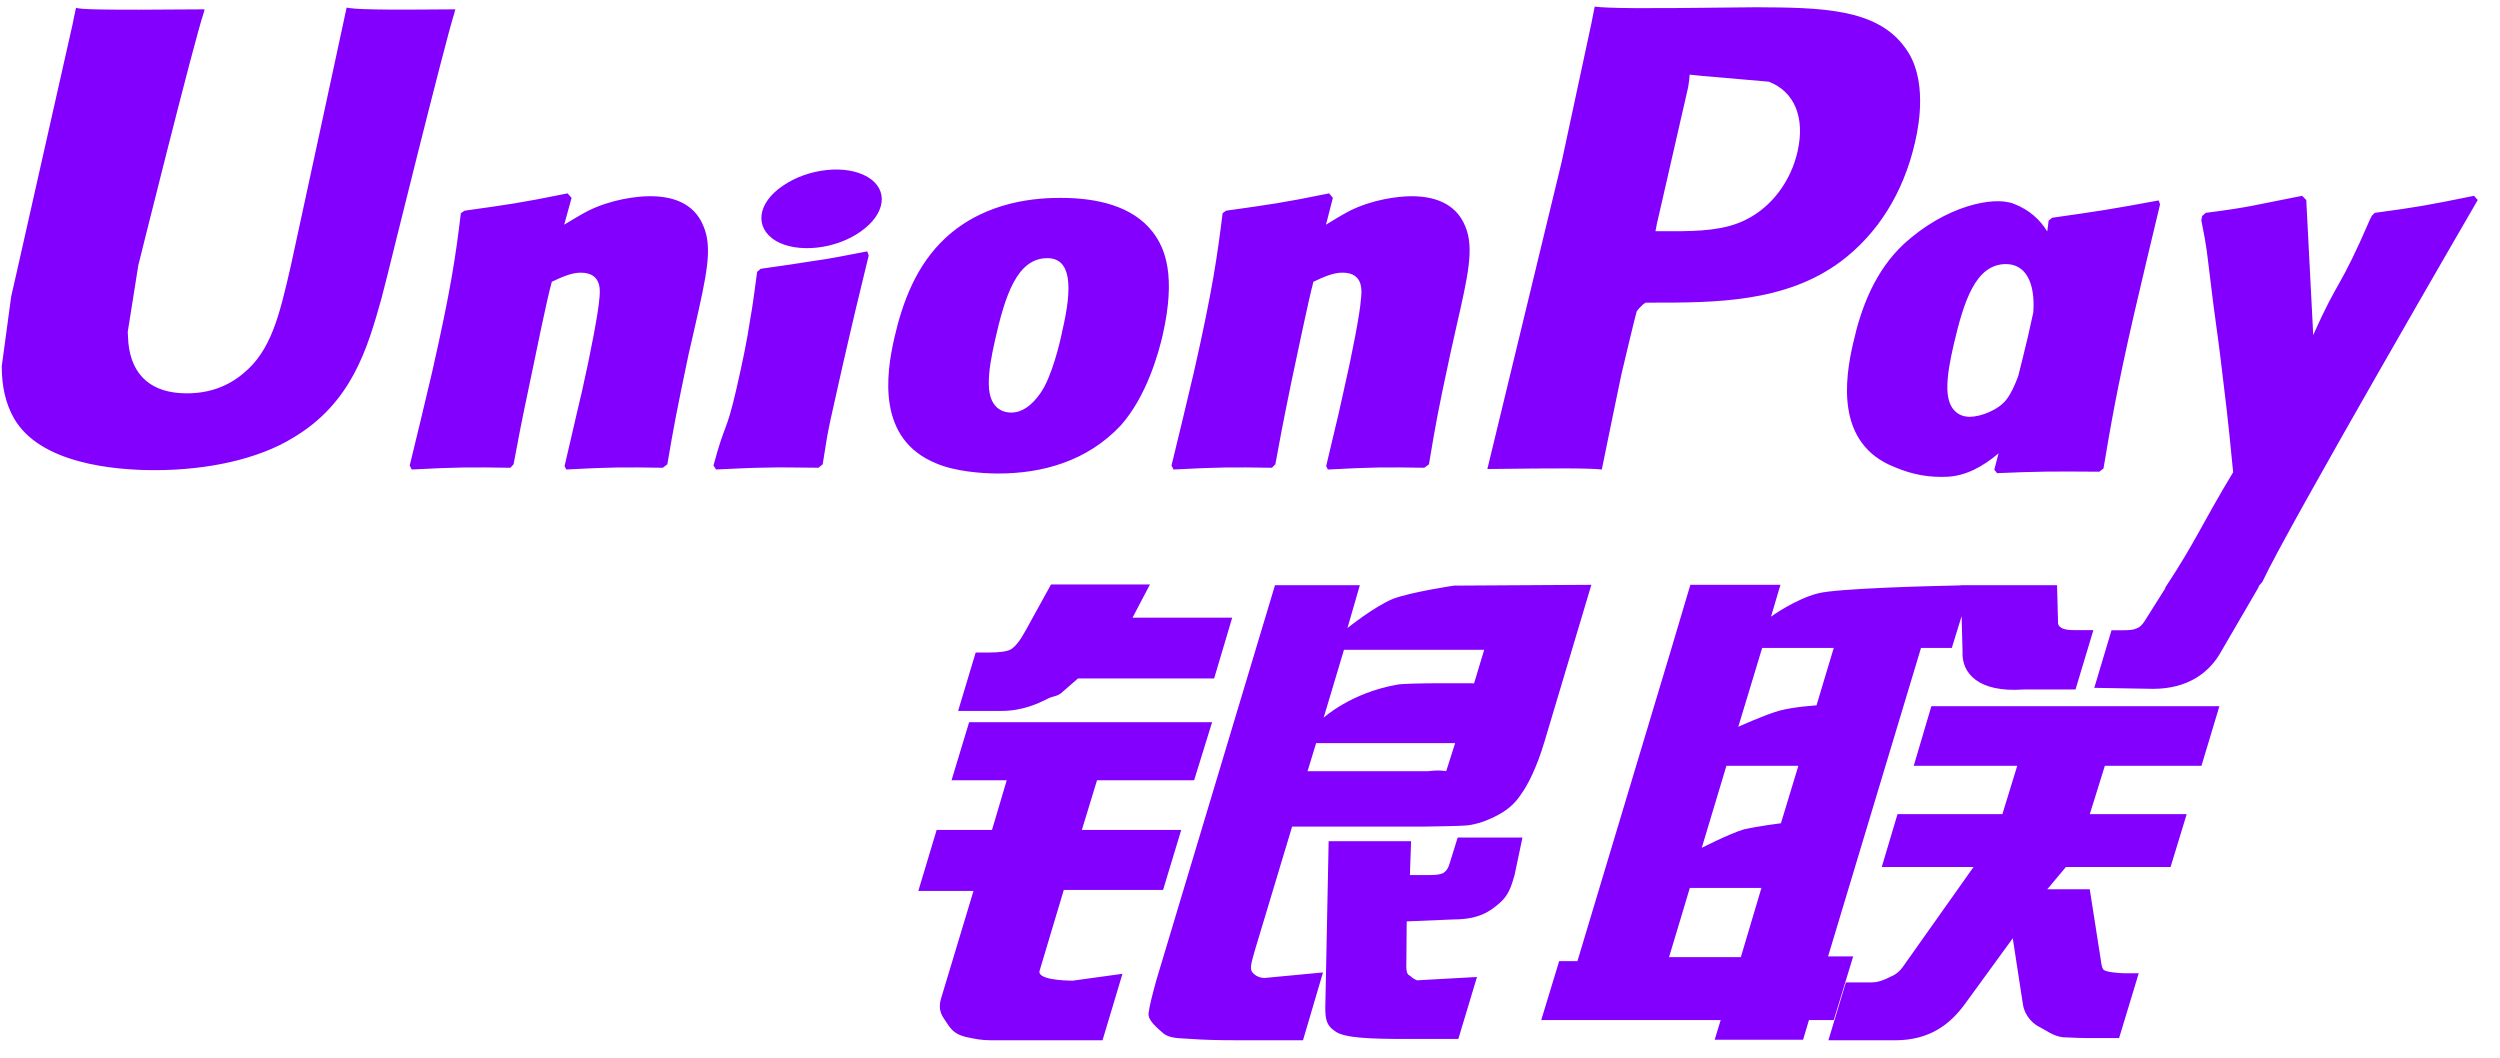
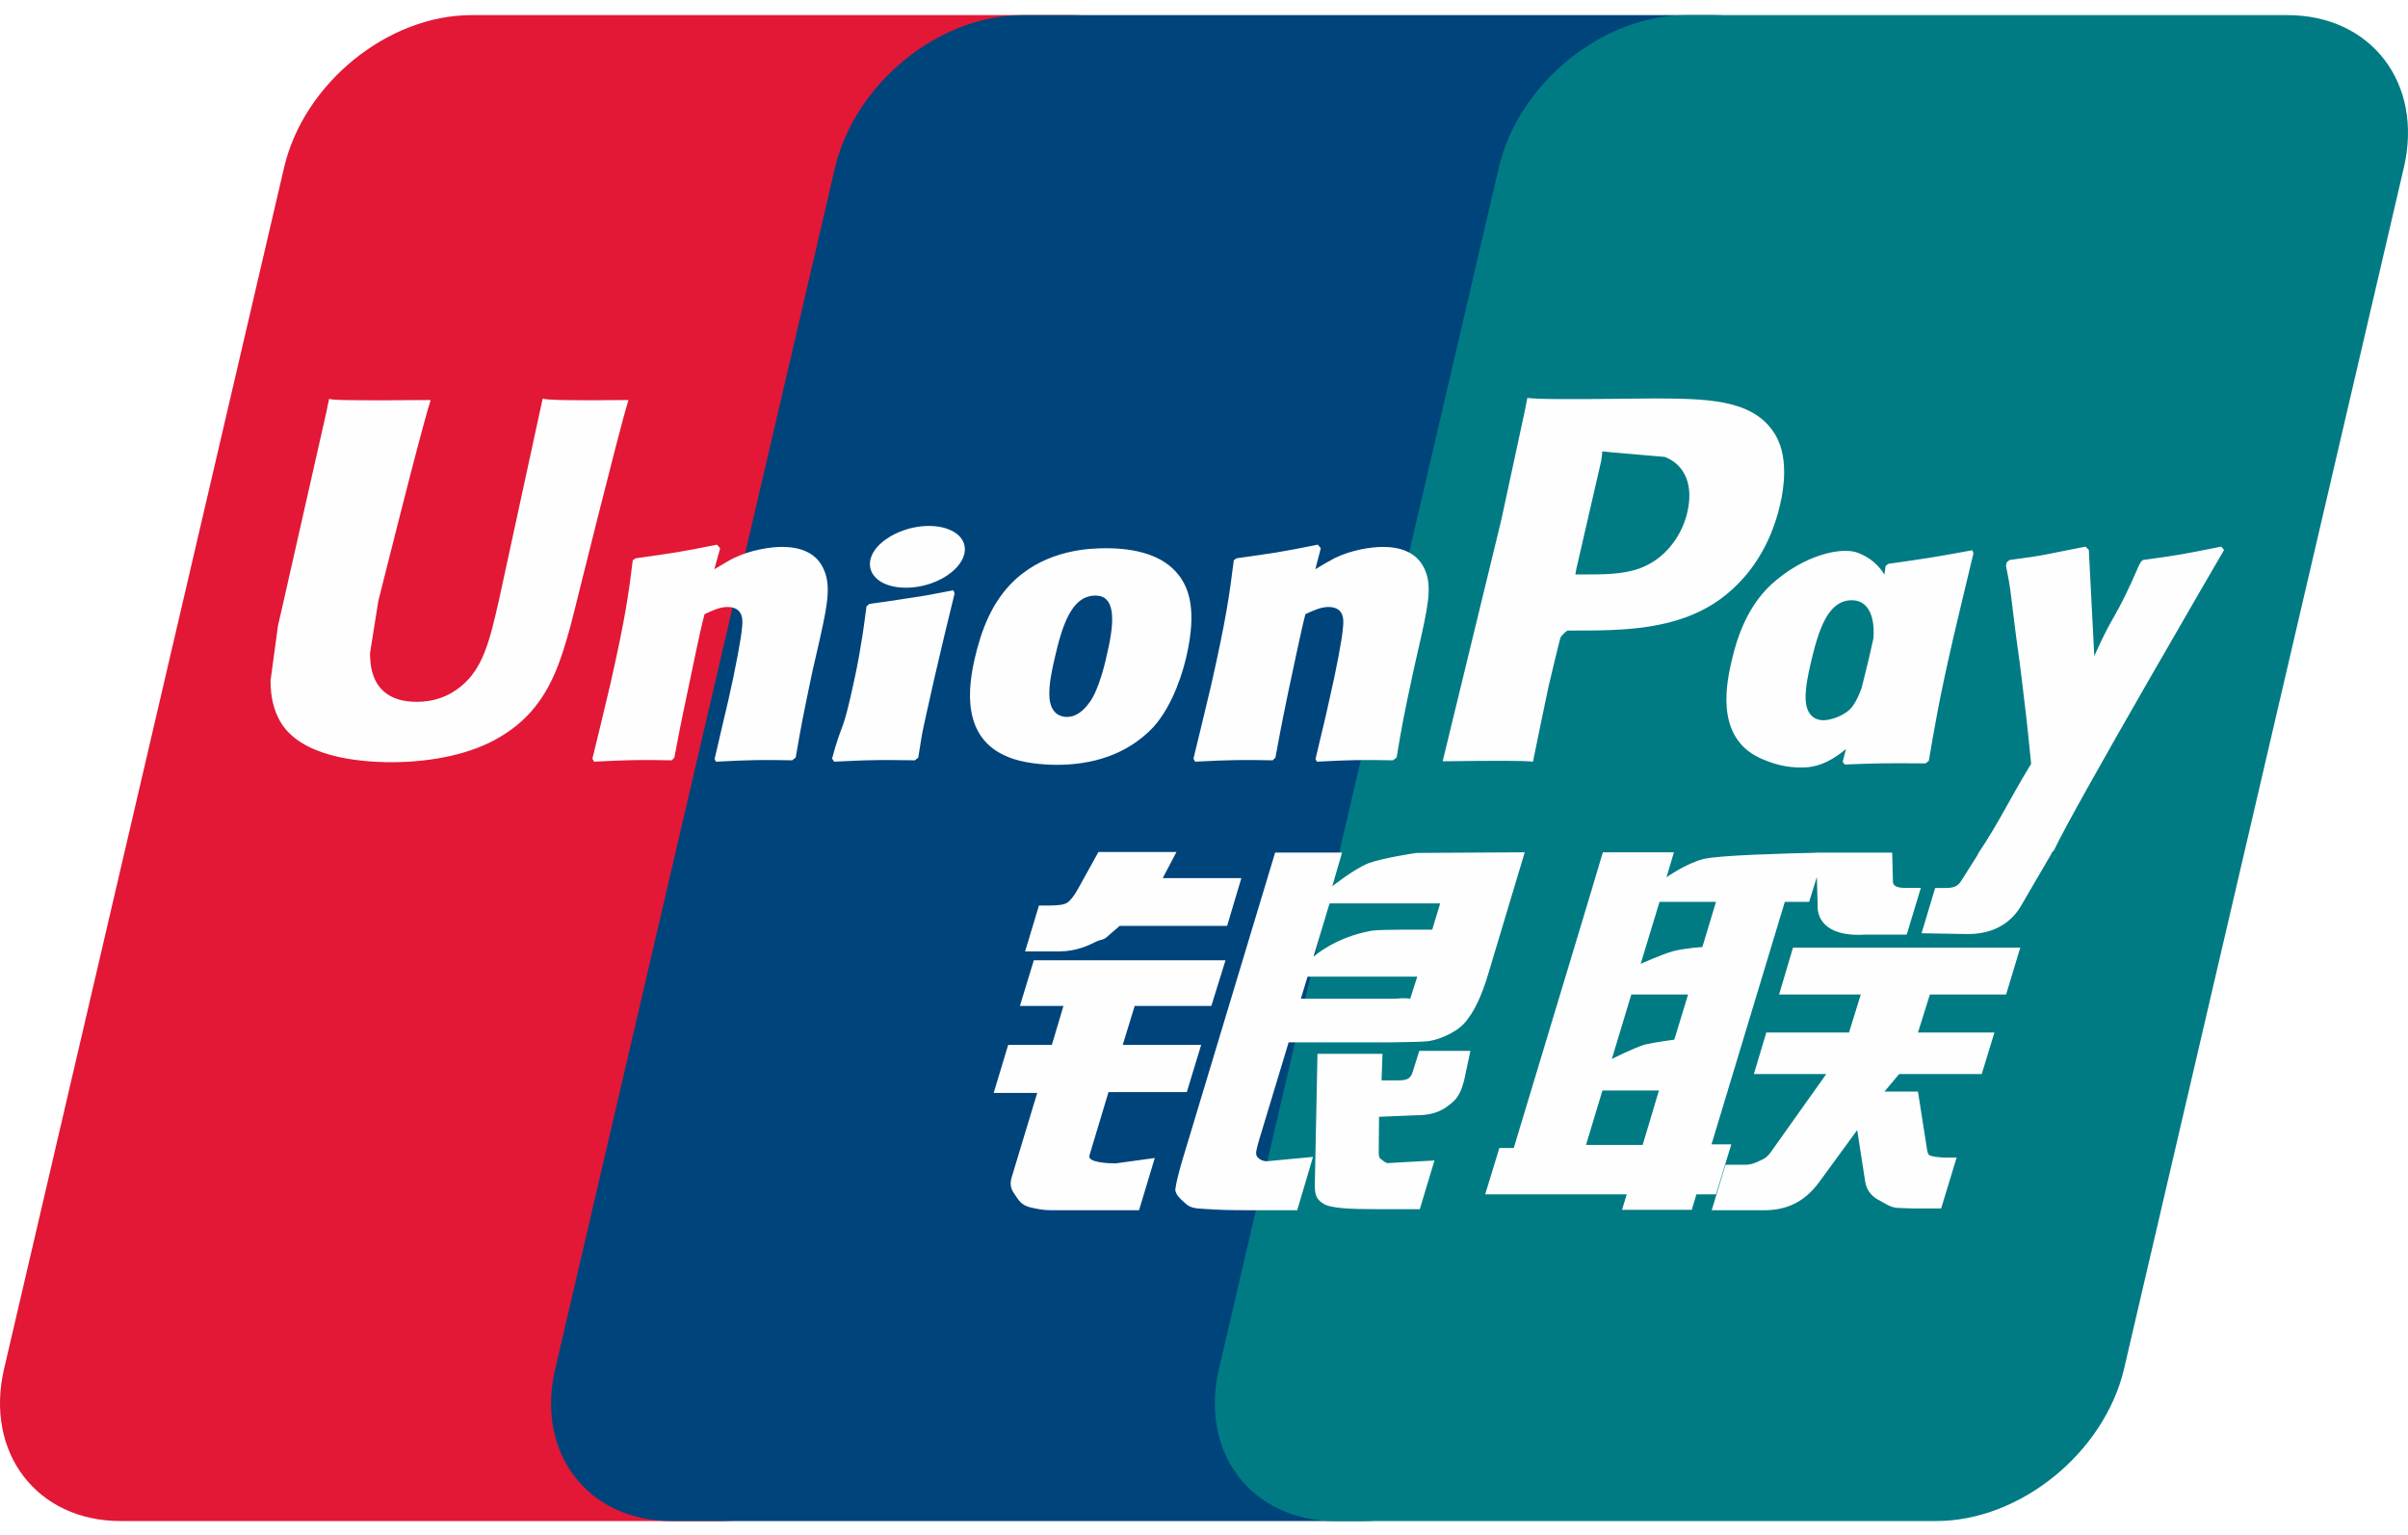
- <svg xmlns="http://www.w3.org/2000/svg" width="104" height="44" viewBox="0 0 104 44" fill="none">
-   <path id="Vector" d="M18.948 0.388C15.69 0.421 14.727 0.388 14.42 0.315C14.301 0.878 12.102 11.061 12.096 11.069C11.623 13.129 11.278 14.598 10.108 15.546C9.444 16.097 8.668 16.363 7.769 16.363C6.324 16.363 5.482 15.643 5.341 14.277L5.314 13.808C5.314 13.808 5.754 11.048 5.754 11.033C5.754 11.033 8.062 1.754 8.475 0.527C8.497 0.458 8.503 0.421 8.508 0.388C4.016 0.428 3.22 0.388 3.165 0.315C3.135 0.415 3.024 0.99 3.024 0.99L0.667 11.449L0.465 12.336L0.073 15.237C0.073 16.097 0.242 16.8 0.577 17.394C1.65 19.277 4.713 19.559 6.445 19.559C8.677 19.559 10.772 19.083 12.187 18.214C14.643 16.757 15.286 14.48 15.858 12.456L16.124 11.418C16.124 11.418 18.502 1.781 18.906 0.527C18.921 0.458 18.927 0.421 18.948 0.388ZM27.037 8.162C26.464 8.162 25.417 8.302 24.476 8.765C24.135 8.941 23.812 9.144 23.471 9.346L23.778 8.232L23.61 8.044C21.615 8.45 21.168 8.504 19.326 8.765L19.172 8.868C18.957 10.648 18.767 11.988 17.974 15.488C17.67 16.783 17.36 18.076 17.044 19.368L17.128 19.531C19.017 19.432 19.59 19.432 21.232 19.459L21.365 19.314C21.573 18.242 21.6 17.99 22.062 15.818C22.279 14.789 22.732 12.527 22.955 11.721C23.365 11.53 23.77 11.343 24.156 11.343C25.076 11.343 24.964 12.148 24.929 12.469C24.889 13.008 24.554 14.768 24.21 16.279L23.981 17.254C23.821 17.975 23.646 18.675 23.486 19.389L23.555 19.531C25.417 19.432 25.985 19.432 27.574 19.459L27.761 19.314C28.048 17.639 28.132 17.191 28.642 14.752L28.899 13.632C29.397 11.439 29.647 10.328 29.27 9.422C28.872 8.407 27.915 8.162 27.037 8.162ZM36.074 10.458C35.084 10.649 34.453 10.775 33.826 10.858C33.205 10.958 32.598 11.049 31.642 11.182L31.566 11.251L31.497 11.306C31.397 12.021 31.328 12.639 31.195 13.366C31.084 14.117 30.911 14.97 30.631 16.197C30.414 17.136 30.302 17.463 30.178 17.793C30.058 18.123 29.925 18.445 29.681 19.368L29.738 19.453L29.786 19.531C30.68 19.489 31.265 19.459 31.865 19.453C32.465 19.432 33.088 19.453 34.05 19.458L34.134 19.39L34.224 19.314C34.364 18.481 34.384 18.257 34.469 17.851C34.553 17.415 34.698 16.812 35.055 15.2C35.223 14.444 35.41 13.689 35.585 12.917C35.767 12.148 35.956 11.391 36.137 10.634L36.111 10.543L36.074 10.458ZM36.095 7.363C35.196 6.83 33.618 6.999 32.556 7.735C31.497 8.456 31.376 9.479 32.273 10.019C33.156 10.537 34.74 10.383 35.793 9.64C36.85 8.904 36.982 7.89 36.095 7.363ZM41.532 19.698C43.351 19.698 45.216 19.195 46.62 17.702C47.699 16.491 48.195 14.689 48.366 13.947C48.924 11.488 48.489 10.34 47.944 9.64C47.114 8.574 45.648 8.232 44.127 8.232C43.213 8.232 41.034 8.323 39.333 9.898C38.11 11.033 37.546 12.575 37.206 14.052C36.862 15.558 36.466 18.269 38.95 19.278C39.716 19.608 40.82 19.698 41.532 19.698ZM41.39 14.165C41.809 12.303 42.305 10.74 43.568 10.74C44.559 10.74 44.631 11.903 44.19 13.771C44.111 14.186 43.75 15.728 43.261 16.384C42.919 16.869 42.516 17.163 42.069 17.163C41.936 17.163 41.146 17.163 41.134 15.985C41.128 15.404 41.246 14.81 41.39 14.165ZM52.913 19.459L53.055 19.314C53.257 18.242 53.29 17.99 53.736 15.819C53.96 14.789 54.422 12.527 54.638 11.721C55.049 11.53 55.447 11.342 55.846 11.342C56.76 11.342 56.648 12.148 56.612 12.469C56.579 13.008 56.243 14.767 55.893 16.279L55.676 17.254C55.51 17.975 55.33 18.674 55.169 19.389L55.239 19.532C57.107 19.432 57.653 19.432 59.252 19.459L59.445 19.314C59.725 17.638 59.801 17.19 60.326 14.752L60.576 13.632C61.077 11.439 61.331 10.328 60.959 9.422C60.55 8.407 59.587 8.163 58.721 8.163C58.147 8.163 57.095 8.301 56.159 8.765C55.825 8.941 55.489 9.143 55.161 9.347L55.447 8.232L55.293 8.044C53.299 8.45 52.844 8.504 51.003 8.765L50.861 8.868C50.638 10.649 50.457 11.987 49.664 15.489C49.36 16.783 49.05 18.076 48.734 19.368L48.819 19.532C50.71 19.432 51.275 19.432 52.913 19.459ZM66.635 19.531C66.752 18.956 67.45 15.546 67.456 15.546C67.456 15.546 68.05 13.044 68.086 12.954C68.086 12.954 68.273 12.693 68.46 12.59H68.735C71.329 12.59 74.259 12.59 76.555 10.894C78.118 9.731 79.186 8.014 79.663 5.927C79.786 5.415 79.877 4.807 79.877 4.198C79.877 3.399 79.718 2.608 79.256 1.99C78.085 0.345 75.753 0.315 73.061 0.302L71.734 0.315C68.289 0.358 66.907 0.345 66.339 0.276C66.291 0.527 66.201 0.976 66.201 0.976C66.201 0.976 64.967 6.718 64.967 6.727L61.874 19.511C64.882 19.474 66.116 19.474 66.635 19.531ZM68.922 9.331C68.922 9.331 70.234 3.601 70.228 3.623L70.271 3.328L70.289 3.105L70.814 3.159C70.814 3.159 73.52 3.392 73.583 3.398C74.651 3.813 75.092 4.882 74.784 6.278C74.504 7.554 73.68 8.626 72.621 9.144C71.749 9.583 70.68 9.619 69.58 9.619H68.868L68.922 9.331ZM77.092 14.271C76.746 15.755 76.347 18.466 78.818 19.432C79.606 19.768 80.312 19.868 81.029 19.832C81.787 19.791 82.489 19.409 83.14 18.86L82.963 19.538L83.076 19.683C84.853 19.608 85.404 19.608 87.33 19.623L87.505 19.489C87.785 17.83 88.051 16.219 88.782 13.044C89.137 11.524 89.493 10.018 89.858 8.504L89.801 8.338C87.813 8.707 87.282 8.787 85.369 9.058L85.224 9.177C85.204 9.332 85.184 9.48 85.165 9.628C84.868 9.146 84.437 8.734 83.772 8.477C82.922 8.141 80.924 8.574 79.208 10.143C78.001 11.264 77.421 12.799 77.092 14.271ZM81.268 14.362C81.694 12.533 82.182 10.986 83.449 10.986C84.25 10.986 84.672 11.727 84.586 12.992C84.513 13.335 84.436 13.676 84.358 14.017C84.231 14.56 84.094 15.099 83.96 15.639C83.824 16.008 83.665 16.356 83.492 16.588C83.166 17.052 82.391 17.339 81.944 17.339C81.817 17.339 81.035 17.339 81.009 16.182C81.002 15.606 81.121 15.013 81.268 14.362ZM103.073 8.322L102.919 8.146C100.952 8.546 100.596 8.61 98.789 8.855L98.656 8.988C98.65 9.01 98.644 9.043 98.635 9.073L98.629 9.043C97.283 12.159 97.323 11.487 96.228 13.94C96.221 13.828 96.221 13.759 96.215 13.64L95.941 8.322L95.769 8.146C93.708 8.546 93.659 8.61 91.756 8.855L91.608 8.988C91.587 9.052 91.587 9.122 91.574 9.197L91.587 9.225C91.825 10.445 91.768 10.172 92.006 12.099C92.118 13.044 92.266 13.994 92.377 14.928C92.565 16.49 92.67 17.259 92.899 19.644C91.614 21.772 91.31 22.578 90.072 24.447L90.081 24.465L89.209 25.849C89.11 25.994 89.02 26.094 88.893 26.137C88.754 26.206 88.573 26.218 88.322 26.218H87.839L87.122 28.614L89.584 28.656C91.028 28.65 91.937 27.972 92.425 27.06L93.974 24.398H93.949L94.112 24.21C95.153 21.96 103.073 8.322 103.073 8.322ZM77.092 39.787H76.048L79.914 26.954H81.195L81.603 25.633L81.642 27.102C81.594 28.011 82.306 28.817 84.177 28.683H86.341L87.085 26.213H86.271C85.803 26.213 85.585 26.094 85.613 25.84L85.573 24.344H81.567V24.352C80.272 24.379 76.403 24.476 75.62 24.686C74.673 24.93 73.674 25.652 73.674 25.652L74.067 24.328H70.319L69.538 26.954L65.621 39.983H64.861L64.115 42.436H71.58L71.33 43.254H75.008L75.252 42.436H76.284L77.092 39.787ZM74.03 29.562C73.43 29.728 72.313 30.234 72.313 30.234L73.306 26.954H76.284L75.566 29.344C75.566 29.344 74.645 29.398 74.03 29.562M74.087 34.247C74.087 34.247 73.152 34.365 72.537 34.504C71.931 34.689 70.793 35.27 70.793 35.27L71.819 31.857H74.812L74.087 34.247ZM72.419 39.817H69.432L70.298 36.937H73.276L72.419 39.817ZM79.612 31.857H83.917L83.299 33.869H78.936L78.281 36.067H82.099L79.208 40.152C79.006 40.453 78.825 40.559 78.623 40.643C78.421 40.746 78.155 40.868 77.848 40.868H76.788L76.061 43.276H78.831C80.27 43.276 81.121 42.618 81.749 41.755L83.731 39.032L84.156 41.797C84.247 42.315 84.617 42.618 84.868 42.736C85.145 42.876 85.432 43.115 85.837 43.151C86.271 43.169 86.585 43.184 86.793 43.184H88.154L88.971 40.489H88.435C88.127 40.489 87.596 40.437 87.506 40.34C87.415 40.222 87.415 40.041 87.367 39.765L86.934 36.994H85.166L85.942 36.067H90.296L90.966 33.869H86.935L87.562 31.857H91.581L92.327 29.377H80.345L79.612 31.857ZM43.249 40.377L44.254 37.021H48.384L49.139 34.526H45.005L45.636 32.46H49.675L50.424 30.043H40.316L39.584 32.46H41.88L41.267 34.525H38.965L38.202 37.064H40.497L39.158 41.504C38.977 42.091 39.243 42.315 39.411 42.588C39.584 42.854 39.758 43.03 40.15 43.13C40.555 43.221 40.833 43.275 41.209 43.275H45.865L46.695 40.51L44.631 40.795C44.233 40.795 43.129 40.747 43.249 40.377ZM43.723 24.313L42.676 26.212C42.453 26.627 42.251 26.884 42.069 27.003C41.909 27.102 41.592 27.145 41.134 27.145H40.588L39.858 29.574H41.671C42.544 29.574 43.213 29.253 43.533 29.092C43.877 28.908 43.967 29.013 44.233 28.756L44.845 28.223H50.508L51.26 25.694H47.114L47.838 24.313L43.723 24.313ZM52.084 40.426C51.987 40.286 52.057 40.04 52.204 39.529L53.752 34.386H59.259C60.061 34.374 60.64 34.365 61.018 34.338C61.422 34.295 61.862 34.15 62.342 33.89C62.837 33.617 63.09 33.329 63.304 32.999C63.543 32.67 63.926 31.948 64.255 30.836L66.201 24.328L60.487 24.362C60.487 24.362 58.727 24.622 57.952 24.91C57.171 25.231 56.054 26.127 56.054 26.127L56.57 24.343H53.04L48.098 40.795C47.923 41.433 47.805 41.897 47.778 42.176C47.769 42.475 48.155 42.773 48.406 42.997C48.701 43.221 49.139 43.184 49.558 43.221C49.999 43.254 50.626 43.275 51.492 43.275H54.205L55.037 40.453L52.609 40.683C52.349 40.683 52.162 40.543 52.084 40.426ZM54.751 30.913H60.534L60.166 32.069C60.115 32.096 59.992 32.012 59.403 32.082H54.394L54.751 30.913ZM55.909 27.032H61.742L61.322 28.426C61.322 28.426 58.574 28.399 58.133 28.48C56.196 28.817 55.064 29.856 55.064 29.856L55.909 27.032ZM60.297 35.943C60.248 36.116 60.172 36.221 60.067 36.301C59.949 36.376 59.759 36.403 59.476 36.403H58.652L58.701 34.995H55.272L55.133 41.882C55.128 42.379 55.176 42.666 55.538 42.897C55.901 43.184 57.017 43.221 58.519 43.221H60.667L61.442 40.643L59.573 40.746L58.951 40.782C58.866 40.746 58.785 40.712 58.694 40.622C58.616 40.544 58.483 40.592 58.504 40.095L58.519 38.33L60.48 38.248C61.539 38.248 61.992 37.902 62.378 37.573C62.746 37.257 62.867 36.895 63.006 36.403L63.335 34.84H60.64L60.297 35.943Z" fill="#8300FF" />
+ <svg xmlns="http://www.w3.org/2000/svg" width="80" height="51" viewBox="0 0 80 51" fill="none">
+   <path d="M15.667 0.502H35.635C38.422 0.502 40.155 2.774 39.505 5.571L30.209 45.484C29.553 48.27 26.762 50.544 23.973 50.544H4.007C1.224 50.544 -0.514 48.27 0.136 45.484L9.437 5.571C10.087 2.774 12.876 0.502 15.667 0.502Z" fill="#E21836" />
+   <path d="M33.973 0.502H56.935C59.722 0.502 58.465 2.774 57.81 5.571L48.515 45.484C47.863 48.27 48.066 50.544 45.274 50.544H22.311C19.519 50.544 17.79 48.27 18.447 45.484L27.741 5.571C28.401 2.774 31.184 0.502 33.973 0.502Z" fill="#00447C" />
+   <path d="M56.025 0.502H75.992C78.784 0.502 80.517 2.774 79.862 5.571L70.567 45.484C69.911 48.27 67.118 50.544 64.327 50.544H44.369C41.576 50.544 39.844 48.27 40.498 45.484L49.794 5.571C50.445 2.774 53.232 0.502 56.025 0.502Z" fill="#007B84" />
+   <path d="M20.882 13.293C18.828 13.314 18.222 13.293 18.028 13.248C17.954 13.601 16.568 19.993 16.564 19.999C16.266 21.292 16.049 22.213 15.312 22.809C14.893 23.155 14.404 23.322 13.838 23.322C12.927 23.322 12.397 22.87 12.308 22.012L12.291 21.718C12.291 21.718 12.568 19.985 12.568 19.976C12.568 19.976 14.022 14.151 14.283 13.381C14.296 13.337 14.3 13.314 14.303 13.293C11.473 13.318 10.971 13.293 10.937 13.248C10.918 13.31 10.848 13.671 10.848 13.671L9.363 20.237L9.235 20.793L8.988 22.615C8.988 23.155 9.094 23.596 9.306 23.969C9.982 25.151 11.912 25.328 13.004 25.328C14.41 25.328 15.73 25.029 16.621 24.483C18.169 23.569 18.574 22.14 18.935 20.869L19.102 20.218C19.102 20.218 20.6 14.168 20.855 13.381C20.865 13.337 20.869 13.314 20.882 13.293ZM25.979 18.174C25.618 18.174 24.958 18.261 24.365 18.552C24.15 18.662 23.946 18.79 23.732 18.917L23.925 18.218L23.819 18.1C22.562 18.354 22.281 18.388 21.12 18.552L21.022 18.617C20.887 19.735 20.768 20.575 20.268 22.772C20.078 23.582 19.88 24.4 19.682 25.208L19.735 25.311C20.925 25.248 21.287 25.248 22.321 25.265L22.404 25.174C22.536 24.501 22.553 24.343 22.844 22.98C22.981 22.333 23.266 20.913 23.407 20.408C23.665 20.288 23.92 20.17 24.163 20.17C24.743 20.17 24.672 20.676 24.65 20.877C24.625 21.215 24.414 22.32 24.197 23.269L24.053 23.881C23.952 24.333 23.842 24.773 23.741 25.221L23.785 25.311C24.958 25.248 25.315 25.248 26.317 25.265L26.435 25.174C26.616 24.122 26.669 23.841 26.99 22.311L27.152 21.607C27.466 20.231 27.623 19.533 27.386 18.965C27.135 18.328 26.532 18.174 25.979 18.174ZM31.673 19.615C31.049 19.734 30.652 19.814 30.256 19.866C29.865 19.929 29.483 19.986 28.88 20.069L28.832 20.113L28.788 20.147C28.726 20.596 28.682 20.984 28.599 21.44C28.528 21.911 28.42 22.447 28.243 23.217C28.106 23.807 28.036 24.012 27.958 24.219C27.882 24.427 27.798 24.628 27.644 25.208L27.68 25.261L27.71 25.311C28.274 25.284 28.642 25.265 29.021 25.261C29.399 25.248 29.791 25.261 30.397 25.265L30.45 25.221L30.507 25.174C30.595 24.651 30.608 24.51 30.661 24.255C30.714 23.982 30.806 23.603 31.03 22.592C31.136 22.117 31.255 21.643 31.365 21.159C31.479 20.676 31.599 20.2 31.713 19.725L31.696 19.668L31.673 19.615ZM31.686 17.672C31.119 17.337 30.125 17.444 29.456 17.905C28.789 18.358 28.713 19 29.277 19.339C29.834 19.664 30.832 19.567 31.496 19.102C32.161 18.639 32.245 18.003 31.686 17.672ZM35.112 25.415C36.258 25.415 37.433 25.099 38.317 24.162C38.998 23.402 39.31 22.271 39.418 21.805C39.77 20.261 39.496 19.54 39.152 19.101C38.629 18.432 37.705 18.218 36.747 18.218C36.171 18.218 34.798 18.274 33.726 19.263C32.956 19.976 32.6 20.944 32.386 21.871C32.169 22.816 31.92 24.518 33.485 25.151C33.967 25.358 34.663 25.415 35.112 25.415ZM35.023 21.942C35.287 20.773 35.599 19.791 36.395 19.791C37.019 19.791 37.064 20.522 36.787 21.695C36.737 21.955 36.509 22.923 36.201 23.335C35.986 23.639 35.732 23.824 35.45 23.824C35.367 23.824 34.869 23.824 34.861 23.084C34.857 22.72 34.931 22.347 35.023 21.942ZM42.283 25.265L42.373 25.174C42.5 24.501 42.52 24.343 42.802 22.98C42.943 22.334 43.233 20.913 43.37 20.408C43.629 20.288 43.88 20.17 44.131 20.17C44.707 20.17 44.637 20.675 44.614 20.877C44.593 21.216 44.382 22.32 44.161 23.268L44.024 23.881C43.92 24.333 43.806 24.772 43.705 25.221L43.749 25.311C44.926 25.248 45.27 25.248 46.277 25.265L46.399 25.174C46.576 24.122 46.623 23.841 46.954 22.311L47.112 21.607C47.427 20.231 47.587 19.533 47.353 18.965C47.095 18.328 46.489 18.174 45.943 18.174C45.581 18.174 44.918 18.261 44.329 18.552C44.118 18.663 43.907 18.79 43.699 18.917L43.88 18.218L43.783 18.099C42.526 18.354 42.239 18.388 41.079 18.552L40.99 18.617C40.85 19.735 40.735 20.575 40.236 22.773C40.045 23.582 39.848 24.4 39.65 25.208L39.703 25.311C40.895 25.248 41.251 25.248 42.283 25.265ZM50.929 25.311C51.003 24.949 51.443 22.809 51.447 22.809C51.447 22.809 51.821 21.238 51.844 21.181C51.844 21.181 51.962 21.018 52.08 20.953H52.253C53.888 20.953 55.734 20.953 57.181 19.889C58.165 19.159 58.838 18.081 59.139 16.77C59.216 16.449 59.274 16.067 59.274 15.685C59.274 15.183 59.173 14.687 58.882 14.299C58.144 13.267 56.675 13.248 54.979 13.24C54.973 13.24 54.143 13.248 54.143 13.248C51.971 13.274 51.101 13.267 50.743 13.223C50.713 13.381 50.656 13.662 50.656 13.662C50.656 13.662 49.878 17.267 49.878 17.273C49.878 17.273 48.017 24.936 47.929 25.297C49.825 25.274 50.602 25.274 50.929 25.311ZM52.37 18.907C52.37 18.907 53.197 15.31 53.194 15.324L53.22 15.139L53.232 14.999L53.562 15.033C53.562 15.033 55.268 15.179 55.308 15.183C55.981 15.444 56.258 16.115 56.065 16.991C55.888 17.791 55.369 18.465 54.701 18.79C54.152 19.065 53.479 19.088 52.785 19.088H52.337L52.37 18.907ZM57.519 22.008C57.3 22.94 57.049 24.641 58.606 25.248C59.103 25.459 59.547 25.522 60 25.499C60.477 25.473 60.919 25.234 61.329 24.889C61.292 25.031 61.255 25.172 61.218 25.314L61.289 25.405C62.409 25.358 62.756 25.358 63.97 25.368L64.08 25.284C64.257 24.242 64.424 23.231 64.884 21.238C65.109 20.284 65.332 19.339 65.563 18.388L65.527 18.284C64.274 18.516 63.939 18.566 62.734 18.736L62.642 18.811C62.63 18.908 62.618 19.001 62.606 19.094C62.419 18.791 62.147 18.532 61.728 18.371C61.192 18.161 59.934 18.432 58.852 19.417C58.091 20.12 57.726 21.084 57.519 22.008ZM60.15 22.065C60.418 20.917 60.726 19.946 61.525 19.946C62.029 19.946 62.295 20.412 62.241 21.206C62.198 21.404 62.152 21.613 62.097 21.849C62.017 22.19 61.93 22.528 61.846 22.867C61.761 23.099 61.661 23.317 61.551 23.463C61.346 23.754 60.857 23.934 60.576 23.934C60.496 23.934 60.004 23.934 59.986 23.208C59.983 22.846 60.057 22.474 60.15 22.065ZM73.89 18.274L73.793 18.164C72.553 18.415 72.329 18.455 71.19 18.609L71.106 18.692C71.102 18.706 71.099 18.727 71.093 18.746L71.089 18.727C70.241 20.683 70.266 20.261 69.576 21.801C69.572 21.731 69.572 21.687 69.568 21.613L69.396 18.274L69.287 18.164C67.989 18.415 67.958 18.455 66.759 18.609L66.665 18.692C66.652 18.732 66.652 18.776 66.644 18.824L66.652 18.841C66.802 19.607 66.766 19.436 66.916 20.645C66.986 21.238 67.08 21.835 67.15 22.421C67.268 23.402 67.334 23.884 67.479 25.381C66.669 26.718 66.477 27.223 65.698 28.396L65.703 28.408L65.154 29.276C65.091 29.368 65.034 29.43 64.954 29.457C64.867 29.5 64.753 29.508 64.595 29.508H64.291L63.839 31.012L65.39 31.039C66.3 31.035 66.873 30.609 67.181 30.037L68.156 28.366H68.14L68.243 28.248C68.899 26.835 73.89 18.274 73.89 18.274ZM57.519 38.026H56.861L59.296 29.97H60.104L60.361 29.141L60.386 30.063C60.355 30.634 60.804 31.14 61.983 31.056H63.346L63.815 29.505H63.302C63.007 29.505 62.871 29.43 62.888 29.271L62.863 28.332H60.338V28.337C59.522 28.354 57.085 28.415 56.591 28.546C55.994 28.7 55.365 29.153 55.365 29.153L55.612 28.322H53.251L52.759 29.97L50.291 38.149H49.812L49.342 39.689H54.045L53.888 40.202H56.205L56.359 39.689H57.009L57.519 38.026ZM55.589 31.607C55.211 31.712 54.507 32.029 54.507 32.029L55.133 29.97H57.009L56.557 31.47C56.557 31.47 55.977 31.505 55.589 31.607ZM55.625 34.548C55.625 34.548 55.036 34.622 54.648 34.71C54.266 34.826 53.549 35.191 53.549 35.191L54.196 33.048H56.082L55.625 34.548ZM54.574 38.045H52.692L53.237 36.237H55.114L54.574 38.045ZM59.106 33.048H61.819L61.429 34.311H58.681L58.268 35.691H60.673L58.852 38.255C58.724 38.444 58.61 38.511 58.483 38.563C58.355 38.628 58.188 38.704 57.994 38.704H57.327L56.868 40.216H58.614C59.521 40.216 60.057 39.803 60.453 39.261L61.701 37.552L61.97 39.288C62.026 39.613 62.26 39.803 62.418 39.877C62.593 39.965 62.774 40.115 63.029 40.138C63.302 40.149 63.5 40.158 63.631 40.158H64.489L65.004 38.467H64.665C64.471 38.467 64.137 38.434 64.08 38.373C64.023 38.299 64.023 38.185 63.992 38.012L63.72 36.273H62.606L63.095 35.691H65.838L66.26 34.311H63.72L64.116 33.048H66.648L67.118 31.491H59.568L59.106 33.048ZM36.194 38.396L36.827 36.29H39.429L39.905 34.723H37.3L37.697 33.427H40.243L40.715 31.91H34.346L33.884 33.427H35.331L34.945 34.723H33.494L33.013 36.317H34.459L33.616 39.103C33.502 39.472 33.669 39.613 33.775 39.784C33.884 39.951 33.994 40.062 34.241 40.124C34.496 40.181 34.671 40.215 34.908 40.215H37.842L38.365 38.48L37.064 38.659C36.813 38.659 36.118 38.628 36.194 38.396ZM36.492 28.312L35.833 29.504C35.691 29.765 35.564 29.926 35.45 30.001C35.349 30.064 35.15 30.09 34.861 30.09H34.517L34.057 31.615H35.199C35.749 31.615 36.171 31.413 36.372 31.312C36.589 31.197 36.646 31.263 36.813 31.101L37.199 30.767H40.768L41.241 29.179H38.629L39.085 28.312H36.492ZM41.76 38.427C41.699 38.339 41.743 38.185 41.836 37.864L42.812 34.636H46.281C46.787 34.628 47.152 34.622 47.389 34.605C47.644 34.579 47.922 34.487 48.224 34.324C48.536 34.153 48.696 33.972 48.831 33.765C48.981 33.558 49.222 33.105 49.43 32.407L50.656 28.322L47.055 28.343C47.055 28.343 45.946 28.506 45.458 28.687C44.966 28.889 44.262 29.451 44.262 29.451L44.587 28.331H42.363L39.249 38.658C39.138 39.06 39.065 39.351 39.047 39.525C39.042 39.714 39.285 39.9 39.443 40.041C39.629 40.181 39.904 40.158 40.169 40.181C40.447 40.202 40.842 40.215 41.388 40.215H43.097L43.621 38.444L42.091 38.588C41.928 38.588 41.809 38.501 41.76 38.427ZM43.441 32.455H47.085L46.853 33.181C46.821 33.198 46.743 33.145 46.372 33.189H43.217L43.441 32.455ZM44.171 30.02H47.846L47.582 30.894C47.582 30.894 45.849 30.877 45.572 30.928C44.351 31.14 43.638 31.792 43.638 31.792L44.171 30.02ZM46.935 35.613C46.905 35.721 46.857 35.788 46.791 35.837C46.717 35.885 46.597 35.902 46.418 35.902H45.899L45.93 35.018H43.77L43.682 39.341C43.679 39.653 43.709 39.834 43.937 39.978C44.165 40.159 44.869 40.181 45.815 40.181H47.169L47.657 38.563L46.479 38.628L46.087 38.651C46.034 38.628 45.983 38.607 45.926 38.55C45.876 38.501 45.792 38.531 45.806 38.219L45.815 37.111L47.051 37.06C47.718 37.06 48.003 36.843 48.247 36.636C48.479 36.438 48.555 36.21 48.642 35.902L48.85 34.921H47.152L46.935 35.613Z" fill="#FEFEFE" />
</svg>
